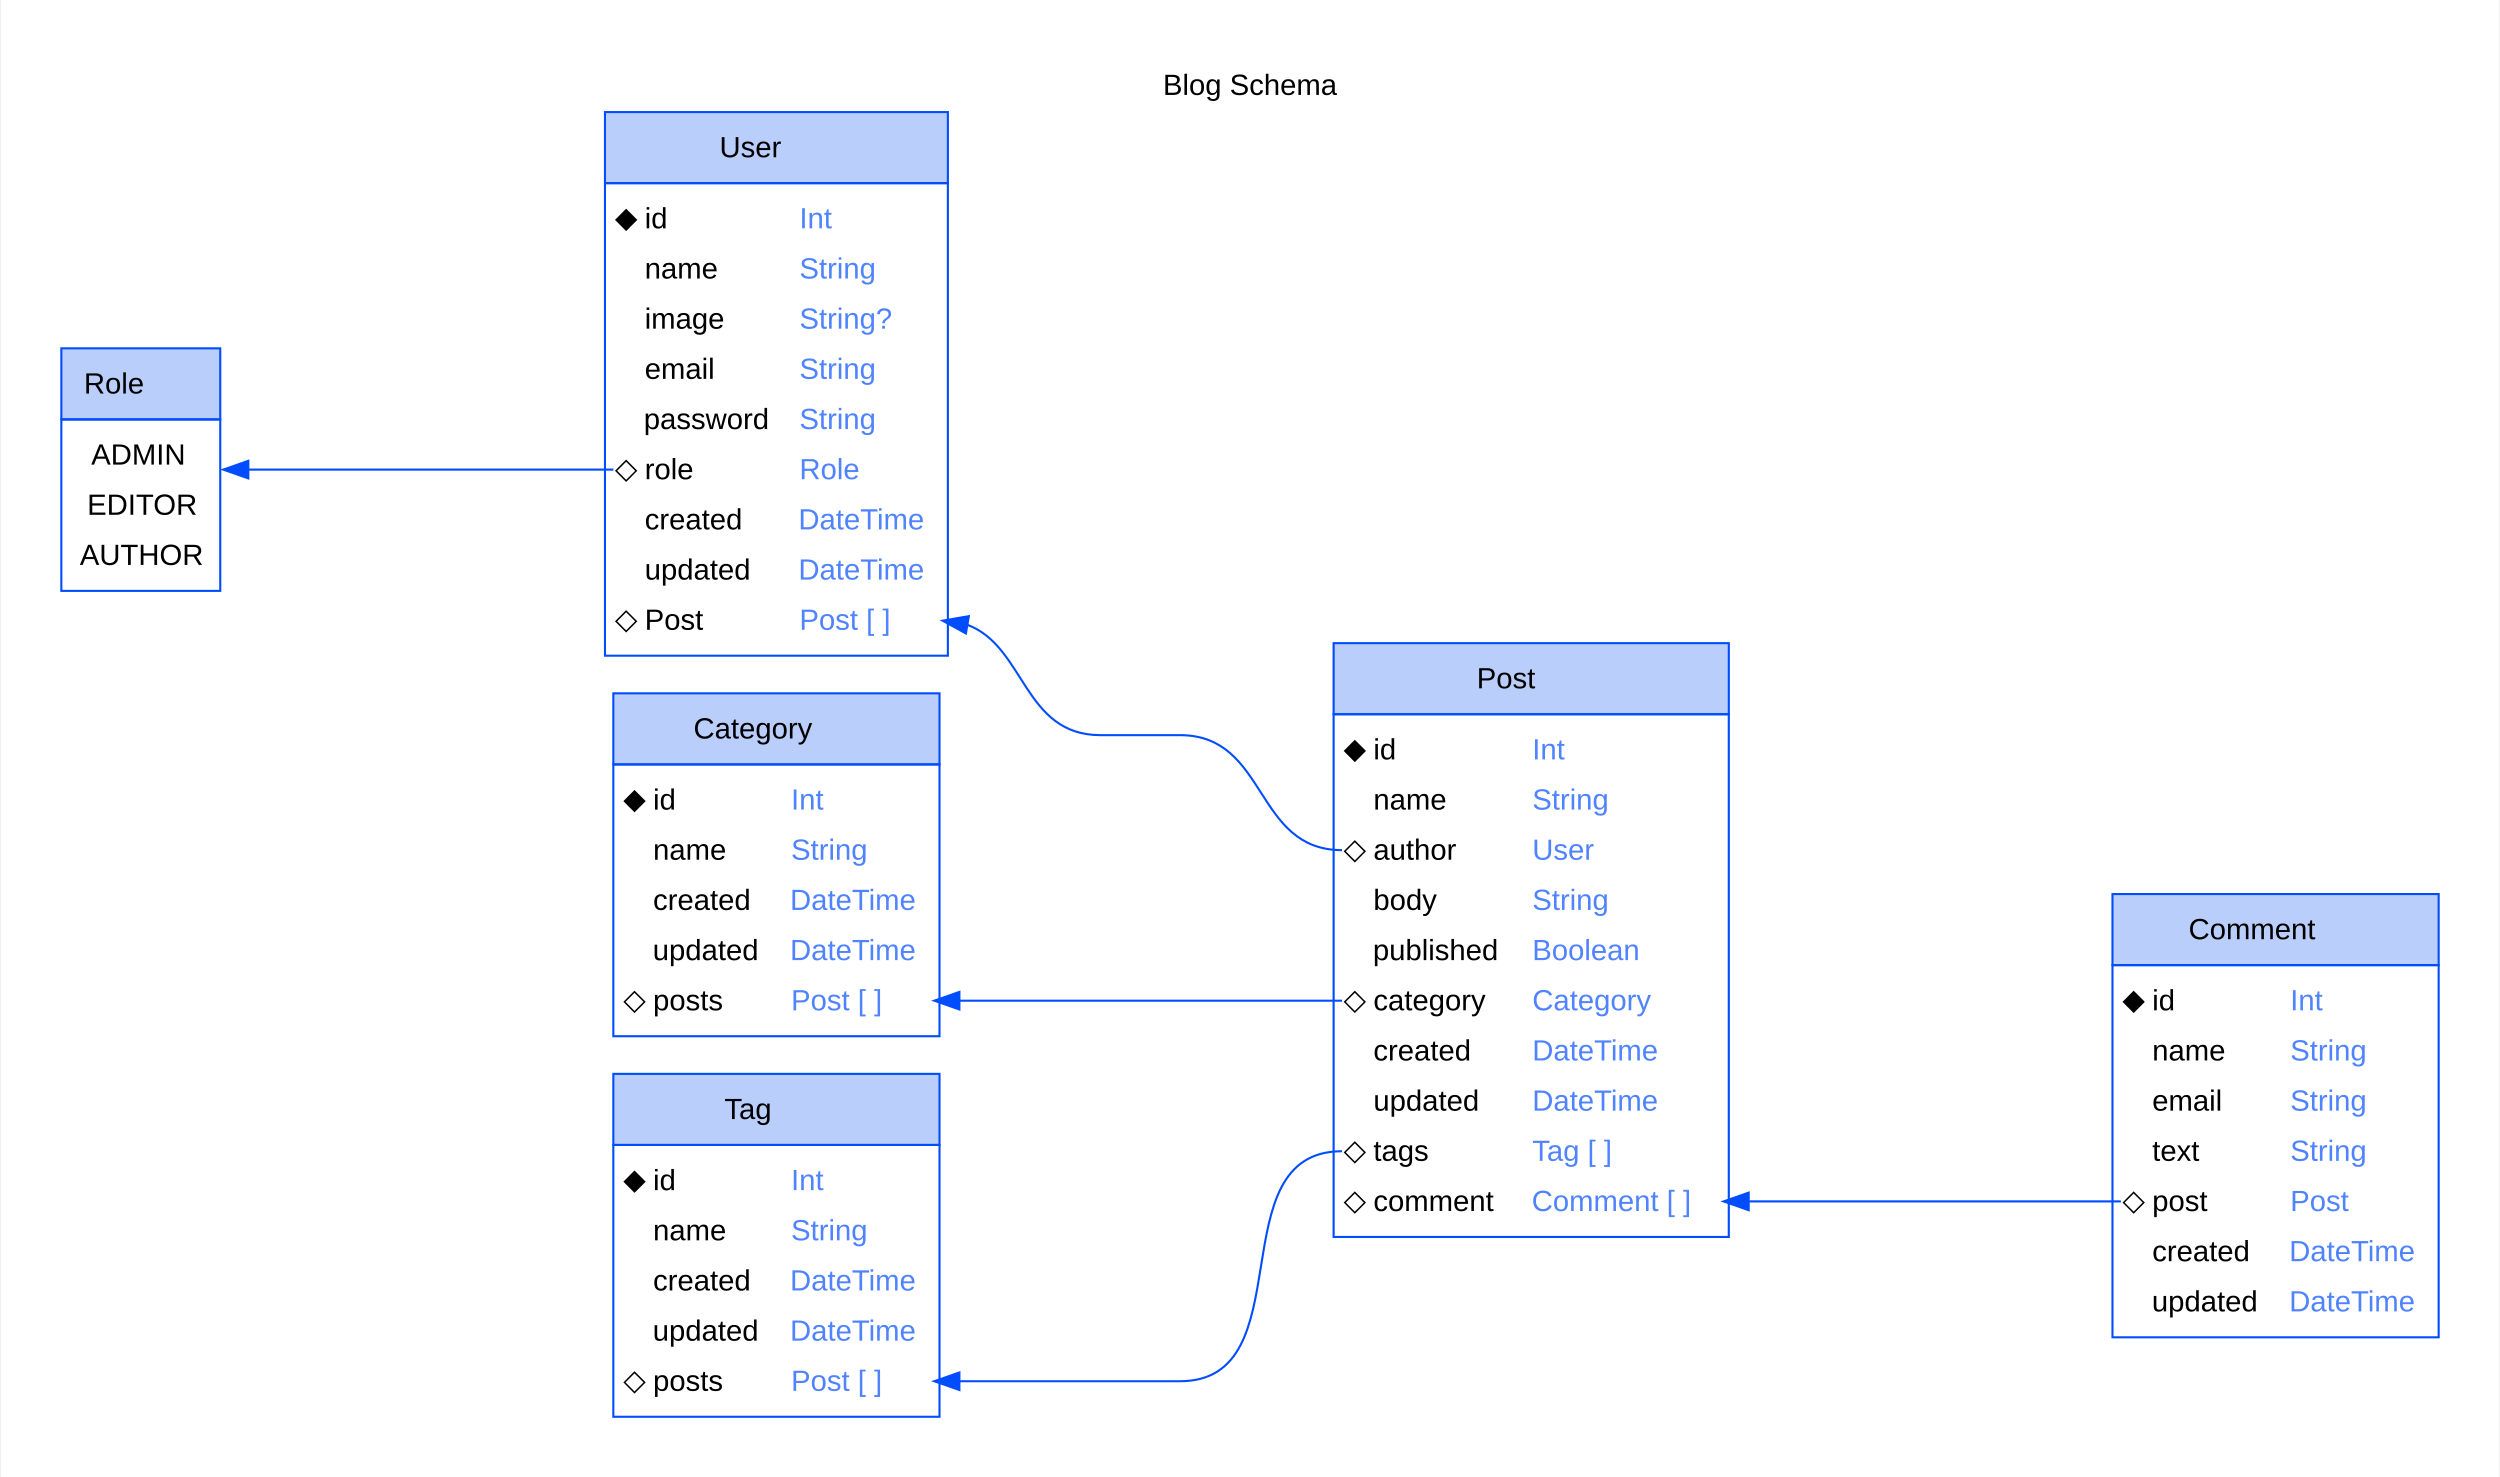
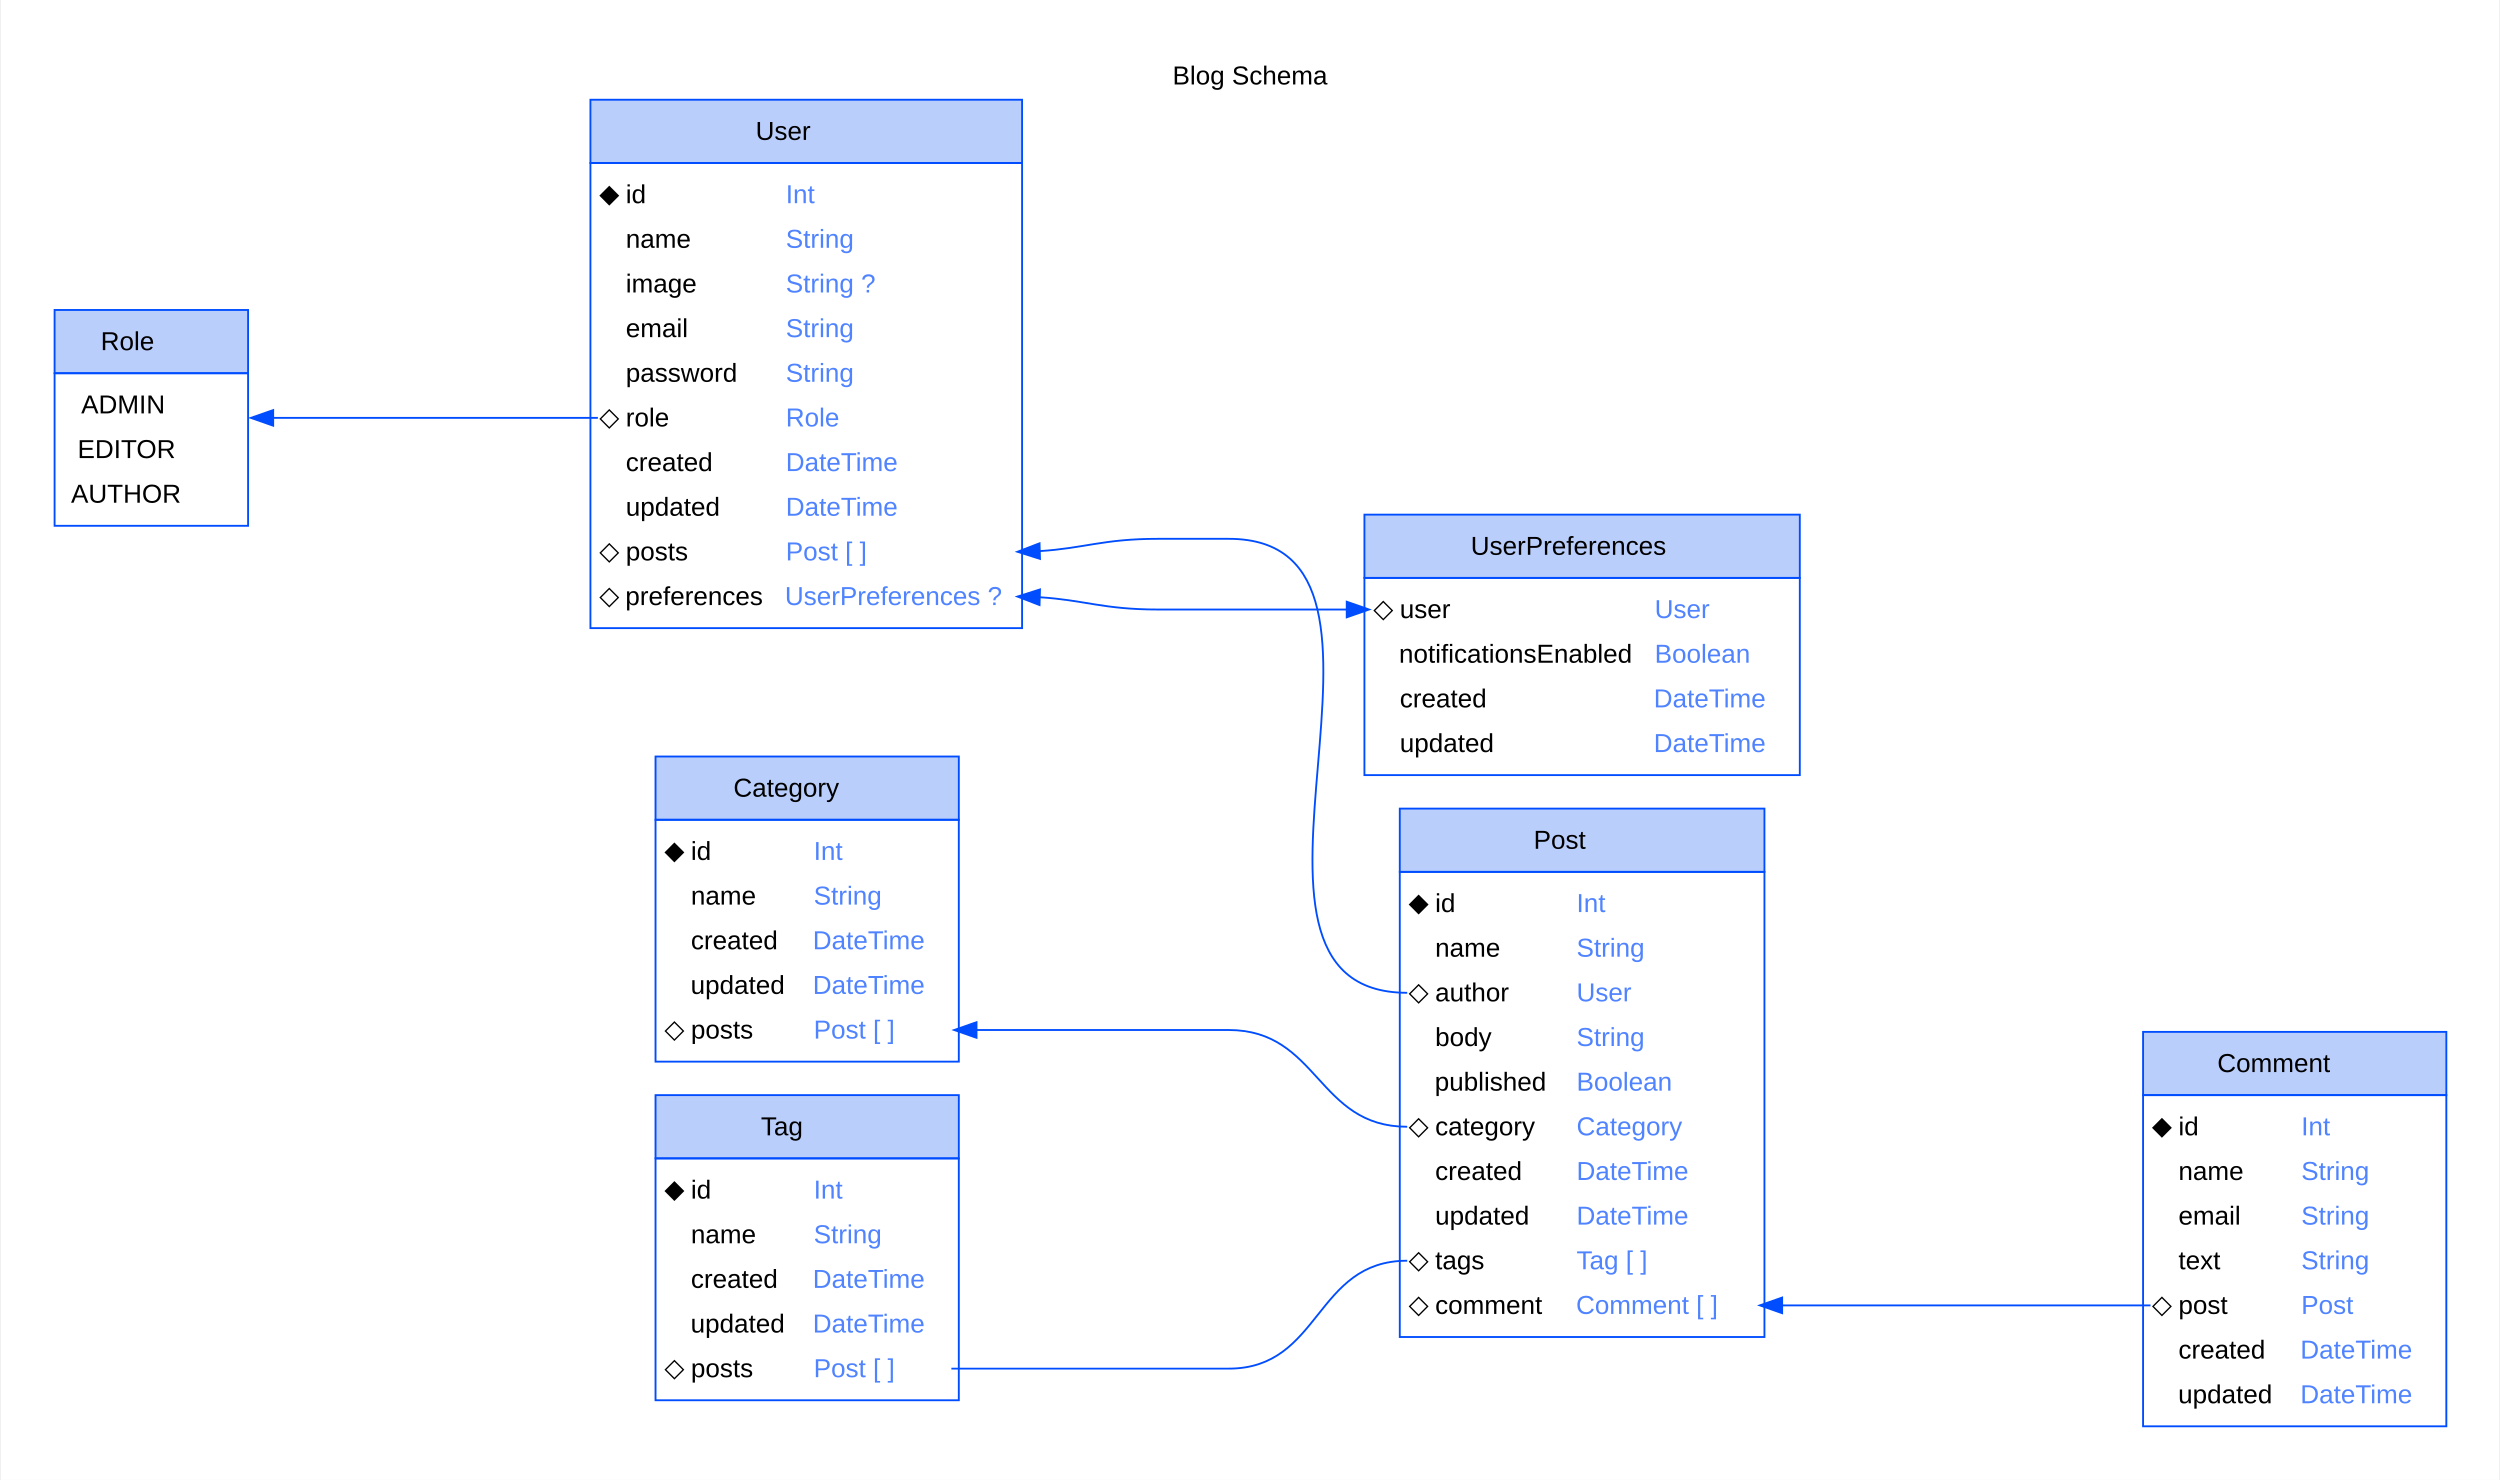
- <svg xmlns="http://www.w3.org/2000/svg" width="1195pt" height="706pt" viewBox="0.00 0.00 1194.60 706.40">
-   <g id="graph0" class="graph" transform="scale(1 1) rotate(0) translate(28.8 677.6)">
-     <polygon fill="white" stroke="none" points="-28.8,28.8 -28.8,-677.6 1165.8,-677.6 1165.8,28.8 -28.8,28.8" />
-     <text text-anchor="middle" x="568.5" y="-632.2" font-family="Arial,sans-serif" font-size="14.00">Blog Schema</text>
+ <svg xmlns="http://www.w3.org/2000/svg" width="1343pt" height="795pt" viewBox="0.00 0.00 1342.60 795.40">
+   <g id="graph0" class="graph" transform="scale(1 1) rotate(0) translate(28.8 766.6)">
+     <polygon fill="white" stroke="none" points="-28.8,28.8 -28.8,-766.6 1313.8,-766.6 1313.8,28.8 -28.8,28.8" />
+     <text text-anchor="middle" x="642.5" y="-721.2" font-family="Arial,sans-serif" font-size="14.00">Blog Schema</text>
    <g id="node1" class="node">
-       <polygon fill="#bacefc" stroke="none" points="76,-511 0,-511 0,-395 76,-395 76,-511" />
-       <polygon fill="white" stroke="none" points="0,-395 0,-511 76,-511 76,-395 0,-395" />
-       <polygon fill="#bacefc" stroke="none" points="0,-477 0,-511 76,-511 76,-477 0,-477" />
-       <polygon fill="none" stroke="#004cff" points="0,-477 0,-511 76,-511 76,-477 0,-477" />
-       <text text-anchor="start" x="10.78" y="-489.4" font-family="Arial,sans-serif" font-size="14.00">  Role  </text>
-       <polygon fill="none" stroke="#004cff" points="0,-395 0,-477 76,-477 76,-395 0,-395" />
-       <polygon fill="white" stroke="none" points="5,-400 5,-472 71,-472 71,-400 5,-400" />
-       <text text-anchor="start" x="14.28" y="-455.4" font-family="Arial,sans-serif" font-size="14.00">ADMIN</text>
-       <text text-anchor="start" x="12.34" y="-431.4" font-family="Arial,sans-serif" font-size="14.00">EDITOR</text>
-       <text text-anchor="start" x="8.83" y="-407.4" font-family="Arial,sans-serif" font-size="14.00">AUTHOR</text>
+       <polygon fill="#bacefc" stroke="none" points="104,-600 0,-600 0,-484 104,-484 104,-600" />
+       <polygon fill="white" stroke="none" points="0,-484 0,-600 104,-600 104,-484 0,-484" />
+       <polygon fill="#bacefc" stroke="none" points="0,-566 0,-600 104,-600 104,-566 0,-566" />
+       <polygon fill="none" stroke="#004cff" points="0,-566 0,-600 104,-600 104,-566 0,-566" />
+       <text text-anchor="start" x="24.78" y="-578.4" font-family="Arial,sans-serif" font-size="14.00">  Role  </text>
+       <polygon fill="none" stroke="#004cff" points="0,-484 0,-566 104,-566 104,-484 0,-484" />
+       <polygon fill="white" stroke="none" points="5,-489 5,-561 99,-561 99,-489 5,-489" />
+       <text text-anchor="start" x="14.28" y="-544.4" font-family="Arial,sans-serif" font-size="14.00">  ADMIN  </text>
+       <text text-anchor="start" x="12.34" y="-520.4" font-family="Arial,sans-serif" font-size="14.00">  EDITOR  </text>
+       <text text-anchor="start" x="8.83" y="-496.4" font-family="Arial,sans-serif" font-size="14.00">  AUTHOR  </text>
    </g>
    <g id="node2" class="node">
-       <polygon fill="#bacefc" stroke="none" points="424,-624 260,-624 260,-364 424,-364 424,-624" />
-       <polygon fill="white" stroke="none" points="260,-364 260,-624 424,-624 424,-364 260,-364" />
-       <polygon fill="#bacefc" stroke="none" points="260,-590 260,-624 424,-624 424,-590 260,-590" />
-       <polygon fill="none" stroke="#004cff" points="260,-590 260,-624 424,-624 424,-590 260,-590" />
-       <text text-anchor="start" x="314.78" y="-602.4" font-family="Arial,sans-serif" font-size="14.00">  User  </text>
-       <polygon fill="none" stroke="#004cff" points="260,-364 260,-590 424,-590 424,-364 260,-364" />
-       <polygon fill="white" stroke="none" points="265,-369 265,-585 419,-585 419,-369 265,-369" />
-       <text text-anchor="start" x="264.75" y="-568.8" font-family="Arial,sans-serif" font-size="14.00">◆</text>
-       <text text-anchor="start" x="279" y="-568.4" font-family="Arial,sans-serif" font-size="14.00">id  </text>
-       <text text-anchor="start" x="353" y="-568.4" font-family="Arial,sans-serif" font-size="14.00" fill="#4f83ff">Int </text>
-       <text text-anchor="start" x="279" y="-544.4" font-family="Arial,sans-serif" font-size="14.00">name  </text>
-       <text text-anchor="start" x="353" y="-544.4" font-family="Arial,sans-serif" font-size="14.00" fill="#4f83ff">String </text>
-       <text text-anchor="start" x="279" y="-520.4" font-family="Arial,sans-serif" font-size="14.00">image  </text>
-       <text text-anchor="start" x="353" y="-520.4" font-family="Arial,sans-serif" font-size="14.00" fill="#4f83ff">String? </text>
-       <text text-anchor="start" x="279" y="-496.4" font-family="Arial,sans-serif" font-size="14.00">email  </text>
-       <text text-anchor="start" x="353" y="-496.4" font-family="Arial,sans-serif" font-size="14.00" fill="#4f83ff">String </text>
-       <text text-anchor="start" x="278.56" y="-472.4" font-family="Arial,sans-serif" font-size="14.00">password  </text>
-       <text text-anchor="start" x="353" y="-472.4" font-family="Arial,sans-serif" font-size="14.00" fill="#4f83ff">String </text>
-       <text text-anchor="start" x="264.75" y="-448.8" font-family="Arial,sans-serif" font-size="14.00">◇</text>
-       <text text-anchor="start" x="279" y="-448.4" font-family="Arial,sans-serif" font-size="14.00">role  </text>
-       <text text-anchor="start" x="353" y="-448.4" font-family="Arial,sans-serif" font-size="14.00" fill="#4f83ff">Role </text>
-       <text text-anchor="start" x="279" y="-424.4" font-family="Arial,sans-serif" font-size="14.00">created  </text>
-       <text text-anchor="start" x="352.51" y="-424.4" font-family="Arial,sans-serif" font-size="14.00" fill="#4f83ff">DateTime </text>
-       <text text-anchor="start" x="279" y="-400.4" font-family="Arial,sans-serif" font-size="14.00">updated  </text>
-       <text text-anchor="start" x="352.51" y="-400.4" font-family="Arial,sans-serif" font-size="14.00" fill="#4f83ff">DateTime </text>
-       <text text-anchor="start" x="264.75" y="-376.8" font-family="Arial,sans-serif" font-size="14.00">◇</text>
-       <text text-anchor="start" x="279" y="-376.4" font-family="Arial,sans-serif" font-size="14.00">Post  </text>
-       <text text-anchor="start" x="353" y="-376.4" font-family="Arial,sans-serif" font-size="14.00" fill="#4f83ff">Post [ ] </text>
+       <polygon fill="#bacefc" stroke="none" points="520,-713 288,-713 288,-429 520,-429 520,-713" />
+       <polygon fill="white" stroke="none" points="288,-429 288,-713 520,-713 520,-429 288,-429" />
+       <polygon fill="#bacefc" stroke="none" points="288,-679 288,-713 520,-713 520,-679 288,-679" />
+       <polygon fill="none" stroke="#004cff" points="288,-679 288,-713 520,-713 520,-679 288,-679" />
+       <text text-anchor="start" x="376.78" y="-691.4" font-family="Arial,sans-serif" font-size="14.00">  User  </text>
+       <polygon fill="none" stroke="#004cff" points="288,-429 288,-679 520,-679 520,-429 288,-429" />
+       <polygon fill="white" stroke="none" points="293,-434 293,-674 515,-674 515,-434 293,-434" />
+       <text text-anchor="start" x="292.75" y="-657.8" font-family="Arial,sans-serif" font-size="14.00">◆</text>
+       <text text-anchor="start" x="307" y="-657.4" font-family="Arial,sans-serif" font-size="14.00">id  </text>
+       <text text-anchor="start" x="393" y="-657.4" font-family="Arial,sans-serif" font-size="14.00" fill="#4f83ff">Int  </text>
+       <text text-anchor="start" x="307" y="-633.4" font-family="Arial,sans-serif" font-size="14.00">name  </text>
+       <text text-anchor="start" x="393" y="-633.4" font-family="Arial,sans-serif" font-size="14.00" fill="#4f83ff">String  </text>
+       <text text-anchor="start" x="307" y="-609.4" font-family="Arial,sans-serif" font-size="14.00">image  </text>
+       <text text-anchor="start" x="393" y="-609.4" font-family="Arial,sans-serif" font-size="14.00" fill="#4f83ff">String ?  </text>
+       <text text-anchor="start" x="307" y="-585.4" font-family="Arial,sans-serif" font-size="14.00">email  </text>
+       <text text-anchor="start" x="393" y="-585.4" font-family="Arial,sans-serif" font-size="14.00" fill="#4f83ff">String  </text>
+       <text text-anchor="start" x="307" y="-561.4" font-family="Arial,sans-serif" font-size="14.00">password  </text>
+       <text text-anchor="start" x="393" y="-561.4" font-family="Arial,sans-serif" font-size="14.00" fill="#4f83ff">String  </text>
+       <text text-anchor="start" x="292.75" y="-537.8" font-family="Arial,sans-serif" font-size="14.00">◇</text>
+       <text text-anchor="start" x="307" y="-537.4" font-family="Arial,sans-serif" font-size="14.00">role  </text>
+       <text text-anchor="start" x="393" y="-537.4" font-family="Arial,sans-serif" font-size="14.00" fill="#4f83ff">Role  </text>
+       <text text-anchor="start" x="307" y="-513.4" font-family="Arial,sans-serif" font-size="14.00">created  </text>
+       <text text-anchor="start" x="393" y="-513.4" font-family="Arial,sans-serif" font-size="14.00" fill="#4f83ff">DateTime  </text>
+       <text text-anchor="start" x="307" y="-489.4" font-family="Arial,sans-serif" font-size="14.00">updated  </text>
+       <text text-anchor="start" x="393" y="-489.4" font-family="Arial,sans-serif" font-size="14.00" fill="#4f83ff">DateTime  </text>
+       <text text-anchor="start" x="292.75" y="-465.8" font-family="Arial,sans-serif" font-size="14.00">◇</text>
+       <text text-anchor="start" x="307" y="-465.4" font-family="Arial,sans-serif" font-size="14.00">posts  </text>
+       <text text-anchor="start" x="393" y="-465.4" font-family="Arial,sans-serif" font-size="14.00" fill="#4f83ff">Post [ ]  </text>
+       <text text-anchor="start" x="292.75" y="-441.8" font-family="Arial,sans-serif" font-size="14.00">◇</text>
+       <text text-anchor="start" x="306.75" y="-441.4" font-family="Arial,sans-serif" font-size="14.00">preferences  </text>
+       <text text-anchor="start" x="392.53" y="-441.4" font-family="Arial,sans-serif" font-size="14.00" fill="#4f83ff">UserPreferences ?  </text>
    </g>
    <g id="edge1" class="edge">
-       <path fill="none" stroke="#004cff" d="M89.33,-453C108.06,-453 129.5,-453 149,-453 149,-453 149,-453 187,-453 221.22,-453 229.78,-453 264,-453" />
-       <polygon fill="#004cff" stroke="#004cff" points="89.43,-448.8 77.43,-453 89.43,-457.2 89.43,-448.8" />
+       <path fill="none" stroke="#004cff" d="M117.26,-542C136.47,-542 157.59,-542 177,-542 177,-542 177,-542 215,-542 249.22,-542 257.78,-542 292,-542" />
+       <polygon fill="#004cff" stroke="#004cff" points="117.49,-537.8 105.49,-542 117.49,-546.2 117.49,-537.8" />
    </g>
    <g id="node3" class="node">
-       <polygon fill="#bacefc" stroke="none" points="797,-370 608,-370 608,-86 797,-86 797,-370" />
-       <polygon fill="white" stroke="none" points="608,-86 608,-370 797,-370 797,-86 608,-86" />
-       <polygon fill="#bacefc" stroke="none" points="608.5,-336 608.5,-370 797.5,-370 797.5,-336 608.5,-336" />
-       <polygon fill="none" stroke="#004cff" points="608.5,-336 608.5,-370 797.5,-370 797.5,-336 608.5,-336" />
-       <text text-anchor="start" x="676.94" y="-348.4" font-family="Arial,sans-serif" font-size="14.00">  Post  </text>
-       <polygon fill="none" stroke="#004cff" points="608.5,-86 608.5,-336 797.5,-336 797.5,-86 608.5,-86" />
-       <polygon fill="white" stroke="none" points="613.5,-91 613.5,-331 792.5,-331 792.5,-91 613.5,-91" />
-       <text text-anchor="start" x="613.25" y="-314.8" font-family="Arial,sans-serif" font-size="14.00">◆</text>
-       <text text-anchor="start" x="627.5" y="-314.4" font-family="Arial,sans-serif" font-size="14.00">id  </text>
-       <text text-anchor="start" x="703.5" y="-314.4" font-family="Arial,sans-serif" font-size="14.00" fill="#4f83ff">Int </text>
-       <text text-anchor="start" x="627.5" y="-290.4" font-family="Arial,sans-serif" font-size="14.00">name  </text>
-       <text text-anchor="start" x="703.5" y="-290.4" font-family="Arial,sans-serif" font-size="14.00" fill="#4f83ff">String </text>
-       <text text-anchor="start" x="613.25" y="-266.8" font-family="Arial,sans-serif" font-size="14.00">◇</text>
-       <text text-anchor="start" x="627.5" y="-266.4" font-family="Arial,sans-serif" font-size="14.00">author  </text>
-       <text text-anchor="start" x="703.5" y="-266.4" font-family="Arial,sans-serif" font-size="14.00" fill="#4f83ff">User </text>
-       <text text-anchor="start" x="627.5" y="-242.4" font-family="Arial,sans-serif" font-size="14.00">body  </text>
-       <text text-anchor="start" x="703.5" y="-242.4" font-family="Arial,sans-serif" font-size="14.00" fill="#4f83ff">String </text>
-       <text text-anchor="start" x="627.28" y="-218.4" font-family="Arial,sans-serif" font-size="14.00">published  </text>
-       <text text-anchor="start" x="703.5" y="-218.4" font-family="Arial,sans-serif" font-size="14.00" fill="#4f83ff">Boolean </text>
-       <text text-anchor="start" x="613.25" y="-194.8" font-family="Arial,sans-serif" font-size="14.00">◇</text>
-       <text text-anchor="start" x="627.5" y="-194.4" font-family="Arial,sans-serif" font-size="14.00">category  </text>
-       <text text-anchor="start" x="703.5" y="-194.4" font-family="Arial,sans-serif" font-size="14.00" fill="#4f83ff">Category </text>
-       <text text-anchor="start" x="627.5" y="-170.4" font-family="Arial,sans-serif" font-size="14.00">created  </text>
-       <text text-anchor="start" x="703.5" y="-170.4" font-family="Arial,sans-serif" font-size="14.00" fill="#4f83ff">DateTime </text>
-       <text text-anchor="start" x="627.5" y="-146.4" font-family="Arial,sans-serif" font-size="14.00">updated  </text>
-       <text text-anchor="start" x="703.5" y="-146.4" font-family="Arial,sans-serif" font-size="14.00" fill="#4f83ff">DateTime </text>
-       <text text-anchor="start" x="613.25" y="-122.8" font-family="Arial,sans-serif" font-size="14.00">◇</text>
-       <text text-anchor="start" x="627.5" y="-122.4" font-family="Arial,sans-serif" font-size="14.00">tags  </text>
-       <text text-anchor="start" x="703.5" y="-122.4" font-family="Arial,sans-serif" font-size="14.00" fill="#4f83ff">Tag [ ] </text>
-       <text text-anchor="start" x="613.25" y="-98.8" font-family="Arial,sans-serif" font-size="14.00">◇</text>
-       <text text-anchor="start" x="627.5" y="-98.4" font-family="Arial,sans-serif" font-size="14.00">comment  </text>
-       <text text-anchor="start" x="703.23" y="-98.4" font-family="Arial,sans-serif" font-size="14.00" fill="#4f83ff">Comment [ ] </text>
+       <polygon fill="#bacefc" stroke="none" points="919,-332 723,-332 723,-48 919,-48 919,-332" />
+       <polygon fill="white" stroke="none" points="723,-48 723,-332 919,-332 919,-48 723,-48" />
+       <polygon fill="#bacefc" stroke="none" points="723,-298 723,-332 919,-332 919,-298 723,-298" />
+       <polygon fill="none" stroke="#004cff" points="723,-298 723,-332 919,-332 919,-298 723,-298" />
+       <text text-anchor="start" x="794.94" y="-310.4" font-family="Arial,sans-serif" font-size="14.00">  Post  </text>
+       <polygon fill="none" stroke="#004cff" points="723,-48 723,-298 919,-298 919,-48 723,-48" />
+       <polygon fill="white" stroke="none" points="728,-53 728,-293 914,-293 914,-53 728,-53" />
+       <text text-anchor="start" x="727.75" y="-276.8" font-family="Arial,sans-serif" font-size="14.00">◆</text>
+       <text text-anchor="start" x="742" y="-276.4" font-family="Arial,sans-serif" font-size="14.00">id  </text>
+       <text text-anchor="start" x="818" y="-276.4" font-family="Arial,sans-serif" font-size="14.00" fill="#4f83ff">Int  </text>
+       <text text-anchor="start" x="742" y="-252.4" font-family="Arial,sans-serif" font-size="14.00">name  </text>
+       <text text-anchor="start" x="818" y="-252.4" font-family="Arial,sans-serif" font-size="14.00" fill="#4f83ff">String  </text>
+       <text text-anchor="start" x="727.75" y="-228.8" font-family="Arial,sans-serif" font-size="14.00">◇</text>
+       <text text-anchor="start" x="742" y="-228.4" font-family="Arial,sans-serif" font-size="14.00">author  </text>
+       <text text-anchor="start" x="818" y="-228.4" font-family="Arial,sans-serif" font-size="14.00" fill="#4f83ff">User  </text>
+       <text text-anchor="start" x="742" y="-204.4" font-family="Arial,sans-serif" font-size="14.00">body  </text>
+       <text text-anchor="start" x="818" y="-204.4" font-family="Arial,sans-serif" font-size="14.00" fill="#4f83ff">String  </text>
+       <text text-anchor="start" x="741.78" y="-180.4" font-family="Arial,sans-serif" font-size="14.00">published  </text>
+       <text text-anchor="start" x="818" y="-180.4" font-family="Arial,sans-serif" font-size="14.00" fill="#4f83ff">Boolean  </text>
+       <text text-anchor="start" x="727.75" y="-156.8" font-family="Arial,sans-serif" font-size="14.00">◇</text>
+       <text text-anchor="start" x="742" y="-156.4" font-family="Arial,sans-serif" font-size="14.00">category  </text>
+       <text text-anchor="start" x="818" y="-156.4" font-family="Arial,sans-serif" font-size="14.00" fill="#4f83ff">Category  </text>
+       <text text-anchor="start" x="742" y="-132.4" font-family="Arial,sans-serif" font-size="14.00">created  </text>
+       <text text-anchor="start" x="818" y="-132.4" font-family="Arial,sans-serif" font-size="14.00" fill="#4f83ff">DateTime  </text>
+       <text text-anchor="start" x="742" y="-108.4" font-family="Arial,sans-serif" font-size="14.00">updated  </text>
+       <text text-anchor="start" x="818" y="-108.4" font-family="Arial,sans-serif" font-size="14.00" fill="#4f83ff">DateTime  </text>
+       <text text-anchor="start" x="727.75" y="-84.8" font-family="Arial,sans-serif" font-size="14.00">◇</text>
+       <text text-anchor="start" x="742" y="-84.4" font-family="Arial,sans-serif" font-size="14.00">tags  </text>
+       <text text-anchor="start" x="818" y="-84.4" font-family="Arial,sans-serif" font-size="14.00" fill="#4f83ff">Tag [ ]  </text>
+       <text text-anchor="start" x="727.75" y="-60.8" font-family="Arial,sans-serif" font-size="14.00">◇</text>
+       <text text-anchor="start" x="742" y="-60.4" font-family="Arial,sans-serif" font-size="14.00">comment  </text>
+       <text text-anchor="start" x="817.73" y="-60.4" font-family="Arial,sans-serif" font-size="14.00" fill="#4f83ff">Comment [ ]  </text>
    </g>
    <g id="edge2" class="edge">
-       <path fill="none" stroke="#004cff" d="M433.29,-378.78C461.05,-368.49 460.04,-326 497,-326 497,-326 497,-326 535,-326 577.24,-326 570.26,-271 612.5,-271" />
-       <polygon fill="#004cff" stroke="#004cff" points="432.63,-374.63 421.49,-380.75 434.02,-382.91 432.63,-374.63" />
+       <path fill="none" stroke="#004cff" d="M529.42,-470.4C553.3,-471.88 563.6,-477 593,-477 593,-477 593,-477 631,-477 747.54,-477 610.46,-233 727,-233" />
+       <polygon fill="#004cff" stroke="#004cff" points="529.63,-466.2 517.51,-470.04 529.38,-474.6 529.63,-466.2" />
+     </g>
+     <g id="node4" class="node">
+       <polygon fill="#bacefc" stroke="none" points="938,-490 704,-490 704,-350 938,-350 938,-490" />
+       <polygon fill="white" stroke="none" points="704,-350 704,-490 938,-490 938,-350 704,-350" />
+       <polygon fill="#bacefc" stroke="none" points="704,-456 704,-490 938,-490 938,-456 704,-456" />
+       <polygon fill="none" stroke="#004cff" points="704,-456 704,-490 938,-490 938,-456 704,-456" />
+       <text text-anchor="start" x="761.14" y="-468.4" font-family="Arial,sans-serif" font-size="14.00">  UserPreferences  </text>
+       <polygon fill="none" stroke="#004cff" points="704,-350 704,-456 938,-456 938,-350 704,-350" />
+       <polygon fill="white" stroke="none" points="709,-355 709,-451 933,-451 933,-355 709,-355" />
+       <text text-anchor="start" x="708.75" y="-434.8" font-family="Arial,sans-serif" font-size="14.00">◇</text>
+       <text text-anchor="start" x="723" y="-434.4" font-family="Arial,sans-serif" font-size="14.00">user  </text>
+       <text text-anchor="start" x="860" y="-434.4" font-family="Arial,sans-serif" font-size="14.00" fill="#4f83ff">User  </text>
+       <text text-anchor="start" x="722.57" y="-410.4" font-family="Arial,sans-serif" font-size="14.00">notificationsEnabled  </text>
+       <text text-anchor="start" x="860" y="-410.4" font-family="Arial,sans-serif" font-size="14.00" fill="#4f83ff">Boolean  </text>
+       <text text-anchor="start" x="723" y="-386.4" font-family="Arial,sans-serif" font-size="14.00">created  </text>
+       <text text-anchor="start" x="859.51" y="-386.4" font-family="Arial,sans-serif" font-size="14.00" fill="#4f83ff">DateTime  </text>
+       <text text-anchor="start" x="723" y="-362.4" font-family="Arial,sans-serif" font-size="14.00">updated  </text>
+       <text text-anchor="start" x="859.51" y="-362.4" font-family="Arial,sans-serif" font-size="14.00" fill="#4f83ff">DateTime  </text>
+     </g>
+     <g id="edge3" class="edge">
+       <path fill="none" stroke="#004cff" d="M529.42,-445.6C553.3,-444.12 563.6,-439 593,-439 593,-439 593,-439 631,-439 660.28,-439 670.77,-439 694.61,-439" />
+       <polygon fill="#004cff" stroke="#004cff" points="529.38,-441.4 517.51,-445.96 529.63,-449.8 529.38,-441.4" />
+       <polygon fill="#004cff" stroke="#004cff" points="694.49,-443.2 706.49,-439 694.49,-434.8 694.49,-443.2" />
+     </g>
+     <g id="node7" class="node">
+       <polygon fill="#bacefc" stroke="none" points="1285,-212 1122,-212 1122,0 1285,0 1285,-212" />
+       <polygon fill="white" stroke="none" points="1122,0 1122,-212 1285,-212 1285,0 1122,0" />
+       <polygon fill="#bacefc" stroke="none" points="1122.5,-178 1122.5,-212 1285.5,-212 1285.5,-178 1122.5,-178" />
+       <polygon fill="none" stroke="#004cff" points="1122.5,-178 1122.5,-212 1285.5,-212 1285.5,-178 1122.5,-178" />
+       <text text-anchor="start" x="1162.39" y="-190.4" font-family="Arial,sans-serif" font-size="14.00">  Comment  </text>
+       <polygon fill="none" stroke="#004cff" points="1122.5,0 1122.5,-178 1285.5,-178 1285.5,0 1122.5,0" />
+       <polygon fill="white" stroke="none" points="1127.5,-5 1127.5,-173 1280.5,-173 1280.5,-5 1127.5,-5" />
+       <text text-anchor="start" x="1127.25" y="-156.8" font-family="Arial,sans-serif" font-size="14.00">◆</text>
+       <text text-anchor="start" x="1141.5" y="-156.4" font-family="Arial,sans-serif" font-size="14.00">id  </text>
+       <text text-anchor="start" x="1207.5" y="-156.4" font-family="Arial,sans-serif" font-size="14.00" fill="#4f83ff">Int  </text>
+       <text text-anchor="start" x="1141.5" y="-132.4" font-family="Arial,sans-serif" font-size="14.00">name  </text>
+       <text text-anchor="start" x="1207.5" y="-132.4" font-family="Arial,sans-serif" font-size="14.00" fill="#4f83ff">String  </text>
+       <text text-anchor="start" x="1141.5" y="-108.4" font-family="Arial,sans-serif" font-size="14.00">email  </text>
+       <text text-anchor="start" x="1207.5" y="-108.4" font-family="Arial,sans-serif" font-size="14.00" fill="#4f83ff">String  </text>
+       <text text-anchor="start" x="1141.5" y="-84.4" font-family="Arial,sans-serif" font-size="14.00">text  </text>
+       <text text-anchor="start" x="1207.5" y="-84.4" font-family="Arial,sans-serif" font-size="14.00" fill="#4f83ff">String  </text>
+       <text text-anchor="start" x="1127.25" y="-60.8" font-family="Arial,sans-serif" font-size="14.00">◇</text>
+       <text text-anchor="start" x="1141.5" y="-60.4" font-family="Arial,sans-serif" font-size="14.00">post  </text>
+       <text text-anchor="start" x="1207.5" y="-60.4" font-family="Arial,sans-serif" font-size="14.00" fill="#4f83ff">Post  </text>
+       <text text-anchor="start" x="1141.5" y="-36.4" font-family="Arial,sans-serif" font-size="14.00">created  </text>
+       <text text-anchor="start" x="1207.01" y="-36.4" font-family="Arial,sans-serif" font-size="14.00" fill="#4f83ff">DateTime  </text>
+       <text text-anchor="start" x="1141.34" y="-12.4" font-family="Arial,sans-serif" font-size="14.00">updated  </text>
+       <text text-anchor="start" x="1207.01" y="-12.4" font-family="Arial,sans-serif" font-size="14.00" fill="#4f83ff">DateTime  </text>
+     </g>
+     <g id="edge6" class="edge">
+       <path fill="none" stroke="#004cff" d="M928.36,-65C960.49,-65 973.17,-65 1011,-65 1011,-65 1011,-65 1049,-65 1083.44,-65 1092.06,-65 1126.5,-65" />
+       <polygon fill="#004cff" stroke="#004cff" points="928.51,-60.8 916.51,-65 928.51,-69.2 928.51,-60.8" />
+     </g>
+     <g id="node5" class="node">
+       <polygon fill="#bacefc" stroke="none" points="485.5,-360 322.5,-360 322.5,-196 485.5,-196 485.5,-360" />
+       <polygon fill="white" stroke="none" points="322.5,-196 322.5,-360 485.5,-360 485.5,-196 322.5,-196" />
+       <polygon fill="#bacefc" stroke="none" points="323,-326 323,-360 486,-360 486,-326 323,-326" />
+       <polygon fill="none" stroke="#004cff" points="323,-326 323,-360 486,-360 486,-326 323,-326" />
+       <text text-anchor="start" x="364.84" y="-338.4" font-family="Arial,sans-serif" font-size="14.00">  Category  </text>
+       <polygon fill="none" stroke="#004cff" points="323,-196 323,-326 486,-326 486,-196 323,-196" />
+       <polygon fill="white" stroke="none" points="328,-201 328,-321 481,-321 481,-201 328,-201" />
+       <text text-anchor="start" x="327.75" y="-304.8" font-family="Arial,sans-serif" font-size="14.00">◆</text>
+       <text text-anchor="start" x="342" y="-304.4" font-family="Arial,sans-serif" font-size="14.00">id  </text>
+       <text text-anchor="start" x="408" y="-304.4" font-family="Arial,sans-serif" font-size="14.00" fill="#4f83ff">Int  </text>
+       <text text-anchor="start" x="342" y="-280.4" font-family="Arial,sans-serif" font-size="14.00">name  </text>
+       <text text-anchor="start" x="408" y="-280.4" font-family="Arial,sans-serif" font-size="14.00" fill="#4f83ff">String  </text>
+       <text text-anchor="start" x="342" y="-256.4" font-family="Arial,sans-serif" font-size="14.00">created  </text>
+       <text text-anchor="start" x="407.51" y="-256.4" font-family="Arial,sans-serif" font-size="14.00" fill="#4f83ff">DateTime  </text>
+       <text text-anchor="start" x="341.84" y="-232.4" font-family="Arial,sans-serif" font-size="14.00">updated  </text>
+       <text text-anchor="start" x="407.51" y="-232.4" font-family="Arial,sans-serif" font-size="14.00" fill="#4f83ff">DateTime  </text>
+       <text text-anchor="start" x="327.75" y="-208.8" font-family="Arial,sans-serif" font-size="14.00">◇</text>
+       <text text-anchor="start" x="342" y="-208.4" font-family="Arial,sans-serif" font-size="14.00">posts  </text>
+       <text text-anchor="start" x="408" y="-208.4" font-family="Arial,sans-serif" font-size="14.00" fill="#4f83ff">Post [ ]  </text>
+     </g>
+     <g id="edge4" class="edge">
+       <path fill="none" stroke="#004cff" d="M495.46,-213C534.1,-213 548.48,-213 593,-213 593,-213 593,-213 631,-213 679.52,-213 678.48,-161 727,-161" />
+       <polygon fill="#004cff" stroke="#004cff" points="495.51,-208.8 483.51,-213 495.51,-217.2 495.51,-208.8" />
    </g>
    <g id="node6" class="node">
-       <polygon fill="#bacefc" stroke="none" points="1137,-250 981,-250 981,-38 1137,-38 1137,-250" />
-       <polygon fill="white" stroke="none" points="981,-38 981,-250 1137,-250 1137,-38 981,-38" />
-       <polygon fill="#bacefc" stroke="none" points="981,-216 981,-250 1137,-250 1137,-216 981,-216" />
-       <polygon fill="none" stroke="#004cff" points="981,-216 981,-250 1137,-250 1137,-216 981,-216" />
-       <text text-anchor="start" x="1017.39" y="-228.4" font-family="Arial,sans-serif" font-size="14.00">  Comment  </text>
-       <polygon fill="none" stroke="#004cff" points="981,-38 981,-216 1137,-216 1137,-38 981,-38" />
-       <polygon fill="white" stroke="none" points="986,-43 986,-211 1132,-211 1132,-43 986,-43" />
-       <text text-anchor="start" x="985.75" y="-194.8" font-family="Arial,sans-serif" font-size="14.00">◆</text>
-       <text text-anchor="start" x="1000" y="-194.4" font-family="Arial,sans-serif" font-size="14.00">id  </text>
-       <text text-anchor="start" x="1066" y="-194.4" font-family="Arial,sans-serif" font-size="14.00" fill="#4f83ff">Int </text>
-       <text text-anchor="start" x="1000" y="-170.4" font-family="Arial,sans-serif" font-size="14.00">name  </text>
-       <text text-anchor="start" x="1066" y="-170.4" font-family="Arial,sans-serif" font-size="14.00" fill="#4f83ff">String </text>
-       <text text-anchor="start" x="1000" y="-146.4" font-family="Arial,sans-serif" font-size="14.00">email  </text>
-       <text text-anchor="start" x="1066" y="-146.4" font-family="Arial,sans-serif" font-size="14.00" fill="#4f83ff">String </text>
-       <text text-anchor="start" x="1000" y="-122.4" font-family="Arial,sans-serif" font-size="14.00">text  </text>
-       <text text-anchor="start" x="1066" y="-122.4" font-family="Arial,sans-serif" font-size="14.00" fill="#4f83ff">String </text>
-       <text text-anchor="start" x="985.75" y="-98.8" font-family="Arial,sans-serif" font-size="14.00">◇</text>
-       <text text-anchor="start" x="1000" y="-98.4" font-family="Arial,sans-serif" font-size="14.00">post  </text>
-       <text text-anchor="start" x="1066" y="-98.4" font-family="Arial,sans-serif" font-size="14.00" fill="#4f83ff">Post </text>
-       <text text-anchor="start" x="1000" y="-74.4" font-family="Arial,sans-serif" font-size="14.00">created  </text>
-       <text text-anchor="start" x="1065.51" y="-74.4" font-family="Arial,sans-serif" font-size="14.00" fill="#4f83ff">DateTime </text>
-       <text text-anchor="start" x="999.84" y="-50.4" font-family="Arial,sans-serif" font-size="14.00">updated  </text>
-       <text text-anchor="start" x="1065.51" y="-50.4" font-family="Arial,sans-serif" font-size="14.00" fill="#4f83ff">DateTime </text>
+       <polygon fill="#bacefc" stroke="none" points="485.5,-178 322.5,-178 322.5,-14 485.5,-14 485.5,-178" />
+       <polygon fill="white" stroke="none" points="322.5,-14 322.5,-178 485.5,-178 485.5,-14 322.5,-14" />
+       <polygon fill="#bacefc" stroke="none" points="323,-144 323,-178 486,-178 486,-144 323,-144" />
+       <polygon fill="none" stroke="#004cff" points="323,-144 323,-178 486,-178 486,-144 323,-144" />
+       <text text-anchor="start" x="379.62" y="-156.4" font-family="Arial,sans-serif" font-size="14.00">  Tag  </text>
+       <polygon fill="none" stroke="#004cff" points="323,-14 323,-144 486,-144 486,-14 323,-14" />
+       <polygon fill="white" stroke="none" points="328,-19 328,-139 481,-139 481,-19 328,-19" />
+       <text text-anchor="start" x="327.75" y="-122.8" font-family="Arial,sans-serif" font-size="14.00">◆</text>
+       <text text-anchor="start" x="342" y="-122.4" font-family="Arial,sans-serif" font-size="14.00">id  </text>
+       <text text-anchor="start" x="408" y="-122.4" font-family="Arial,sans-serif" font-size="14.00" fill="#4f83ff">Int  </text>
+       <text text-anchor="start" x="342" y="-98.4" font-family="Arial,sans-serif" font-size="14.00">name  </text>
+       <text text-anchor="start" x="408" y="-98.4" font-family="Arial,sans-serif" font-size="14.00" fill="#4f83ff">String  </text>
+       <text text-anchor="start" x="342" y="-74.4" font-family="Arial,sans-serif" font-size="14.00">created  </text>
+       <text text-anchor="start" x="407.51" y="-74.4" font-family="Arial,sans-serif" font-size="14.00" fill="#4f83ff">DateTime  </text>
+       <text text-anchor="start" x="341.84" y="-50.4" font-family="Arial,sans-serif" font-size="14.00">updated  </text>
+       <text text-anchor="start" x="407.51" y="-50.4" font-family="Arial,sans-serif" font-size="14.00" fill="#4f83ff">DateTime  </text>
+       <text text-anchor="start" x="327.75" y="-26.8" font-family="Arial,sans-serif" font-size="14.00">◇</text>
+       <text text-anchor="start" x="342" y="-26.4" font-family="Arial,sans-serif" font-size="14.00">posts  </text>
+       <text text-anchor="start" x="408" y="-26.4" font-family="Arial,sans-serif" font-size="14.00" fill="#4f83ff">Post [ ]  </text>
    </g>
    <g id="edge5" class="edge">
-       <path fill="none" stroke="#004cff" d="M806.8,-103C830.49,-103 840.91,-103 870,-103 870,-103 870,-103 908,-103 942.22,-103 950.78,-103 985,-103" />
-       <polygon fill="#004cff" stroke="#004cff" points="807.01,-98.8 795.01,-103 807.01,-107.2 807.01,-98.8" />
-     </g>
-     <g id="node4" class="node">
-       <polygon fill="#bacefc" stroke="none" points="420,-346 264,-346 264,-182 420,-182 420,-346" />
-       <polygon fill="white" stroke="none" points="264,-182 264,-346 420,-346 420,-182 264,-182" />
-       <polygon fill="#bacefc" stroke="none" points="264,-312 264,-346 420,-346 420,-312 264,-312" />
-       <polygon fill="none" stroke="#004cff" points="264,-312 264,-346 420,-346 420,-312 264,-312" />
-       <text text-anchor="start" x="302.34" y="-324.4" font-family="Arial,sans-serif" font-size="14.00">  Category  </text>
-       <polygon fill="none" stroke="#004cff" points="264,-182 264,-312 420,-312 420,-182 264,-182" />
-       <polygon fill="white" stroke="none" points="269,-187 269,-307 415,-307 415,-187 269,-187" />
-       <text text-anchor="start" x="268.75" y="-290.8" font-family="Arial,sans-serif" font-size="14.00">◆</text>
-       <text text-anchor="start" x="283" y="-290.4" font-family="Arial,sans-serif" font-size="14.00">id  </text>
-       <text text-anchor="start" x="349" y="-290.4" font-family="Arial,sans-serif" font-size="14.00" fill="#4f83ff">Int </text>
-       <text text-anchor="start" x="283" y="-266.4" font-family="Arial,sans-serif" font-size="14.00">name  </text>
-       <text text-anchor="start" x="349" y="-266.4" font-family="Arial,sans-serif" font-size="14.00" fill="#4f83ff">String </text>
-       <text text-anchor="start" x="283" y="-242.4" font-family="Arial,sans-serif" font-size="14.00">created  </text>
-       <text text-anchor="start" x="348.51" y="-242.4" font-family="Arial,sans-serif" font-size="14.00" fill="#4f83ff">DateTime </text>
-       <text text-anchor="start" x="282.84" y="-218.4" font-family="Arial,sans-serif" font-size="14.00">updated  </text>
-       <text text-anchor="start" x="348.51" y="-218.4" font-family="Arial,sans-serif" font-size="14.00" fill="#4f83ff">DateTime </text>
-       <text text-anchor="start" x="268.75" y="-194.8" font-family="Arial,sans-serif" font-size="14.00">◇</text>
-       <text text-anchor="start" x="283" y="-194.4" font-family="Arial,sans-serif" font-size="14.00">posts  </text>
-       <text text-anchor="start" x="349" y="-194.4" font-family="Arial,sans-serif" font-size="14.00" fill="#4f83ff">Post [ ] </text>
-     </g>
-     <g id="edge3" class="edge">
-       <path fill="none" stroke="#004cff" d="M429.39,-199C454.97,-199 465.92,-199 497,-199 497,-199 497,-199 535,-199 569.44,-199 578.06,-199 612.5,-199" />
-       <polygon fill="#004cff" stroke="#004cff" points="429.51,-194.8 417.51,-199 429.51,-203.2 429.51,-194.8" />
-     </g>
-     <g id="node5" class="node">
-       <polygon fill="#bacefc" stroke="none" points="420,-164 264,-164 264,0 420,0 420,-164" />
-       <polygon fill="white" stroke="none" points="264,0 264,-164 420,-164 420,0 264,0" />
-       <polygon fill="#bacefc" stroke="none" points="264,-130 264,-164 420,-164 420,-130 264,-130" />
-       <polygon fill="none" stroke="#004cff" points="264,-130 264,-164 420,-164 420,-130 264,-130" />
-       <text text-anchor="start" x="317.12" y="-142.4" font-family="Arial,sans-serif" font-size="14.00">  Tag  </text>
-       <polygon fill="none" stroke="#004cff" points="264,0 264,-130 420,-130 420,0 264,0" />
-       <polygon fill="white" stroke="none" points="269,-5 269,-125 415,-125 415,-5 269,-5" />
-       <text text-anchor="start" x="268.75" y="-108.8" font-family="Arial,sans-serif" font-size="14.00">◆</text>
-       <text text-anchor="start" x="283" y="-108.4" font-family="Arial,sans-serif" font-size="14.00">id  </text>
-       <text text-anchor="start" x="349" y="-108.4" font-family="Arial,sans-serif" font-size="14.00" fill="#4f83ff">Int </text>
-       <text text-anchor="start" x="283" y="-84.4" font-family="Arial,sans-serif" font-size="14.00">name  </text>
-       <text text-anchor="start" x="349" y="-84.4" font-family="Arial,sans-serif" font-size="14.00" fill="#4f83ff">String </text>
-       <text text-anchor="start" x="283" y="-60.4" font-family="Arial,sans-serif" font-size="14.00">created  </text>
-       <text text-anchor="start" x="348.51" y="-60.4" font-family="Arial,sans-serif" font-size="14.00" fill="#4f83ff">DateTime </text>
-       <text text-anchor="start" x="282.84" y="-36.4" font-family="Arial,sans-serif" font-size="14.00">updated  </text>
-       <text text-anchor="start" x="348.51" y="-36.4" font-family="Arial,sans-serif" font-size="14.00" fill="#4f83ff">DateTime </text>
-       <text text-anchor="start" x="268.75" y="-12.8" font-family="Arial,sans-serif" font-size="14.00">◇</text>
-       <text text-anchor="start" x="283" y="-12.4" font-family="Arial,sans-serif" font-size="14.00">posts  </text>
-       <text text-anchor="start" x="349" y="-12.4" font-family="Arial,sans-serif" font-size="14.00" fill="#4f83ff">Post [ ] </text>
-     </g>
-     <g id="edge4" class="edge">
-       <path fill="none" stroke="#004cff" d="M429.39,-17C454.97,-17 465.92,-17 497,-17 497,-17 497,-17 535,-17 594.8,-17 552.7,-127 612.5,-127" />
-       <polygon fill="#004cff" stroke="#004cff" points="429.51,-12.8 417.51,-17 429.51,-21.2 429.51,-12.8" />
+       <path fill="none" stroke="#004cff" d="M482,-31C531.33,-31 543.67,-31 593,-31 593,-31 593,-31 631,-31 680.85,-31 677.15,-89 727,-89" />
    </g>
  </g>
</svg>
